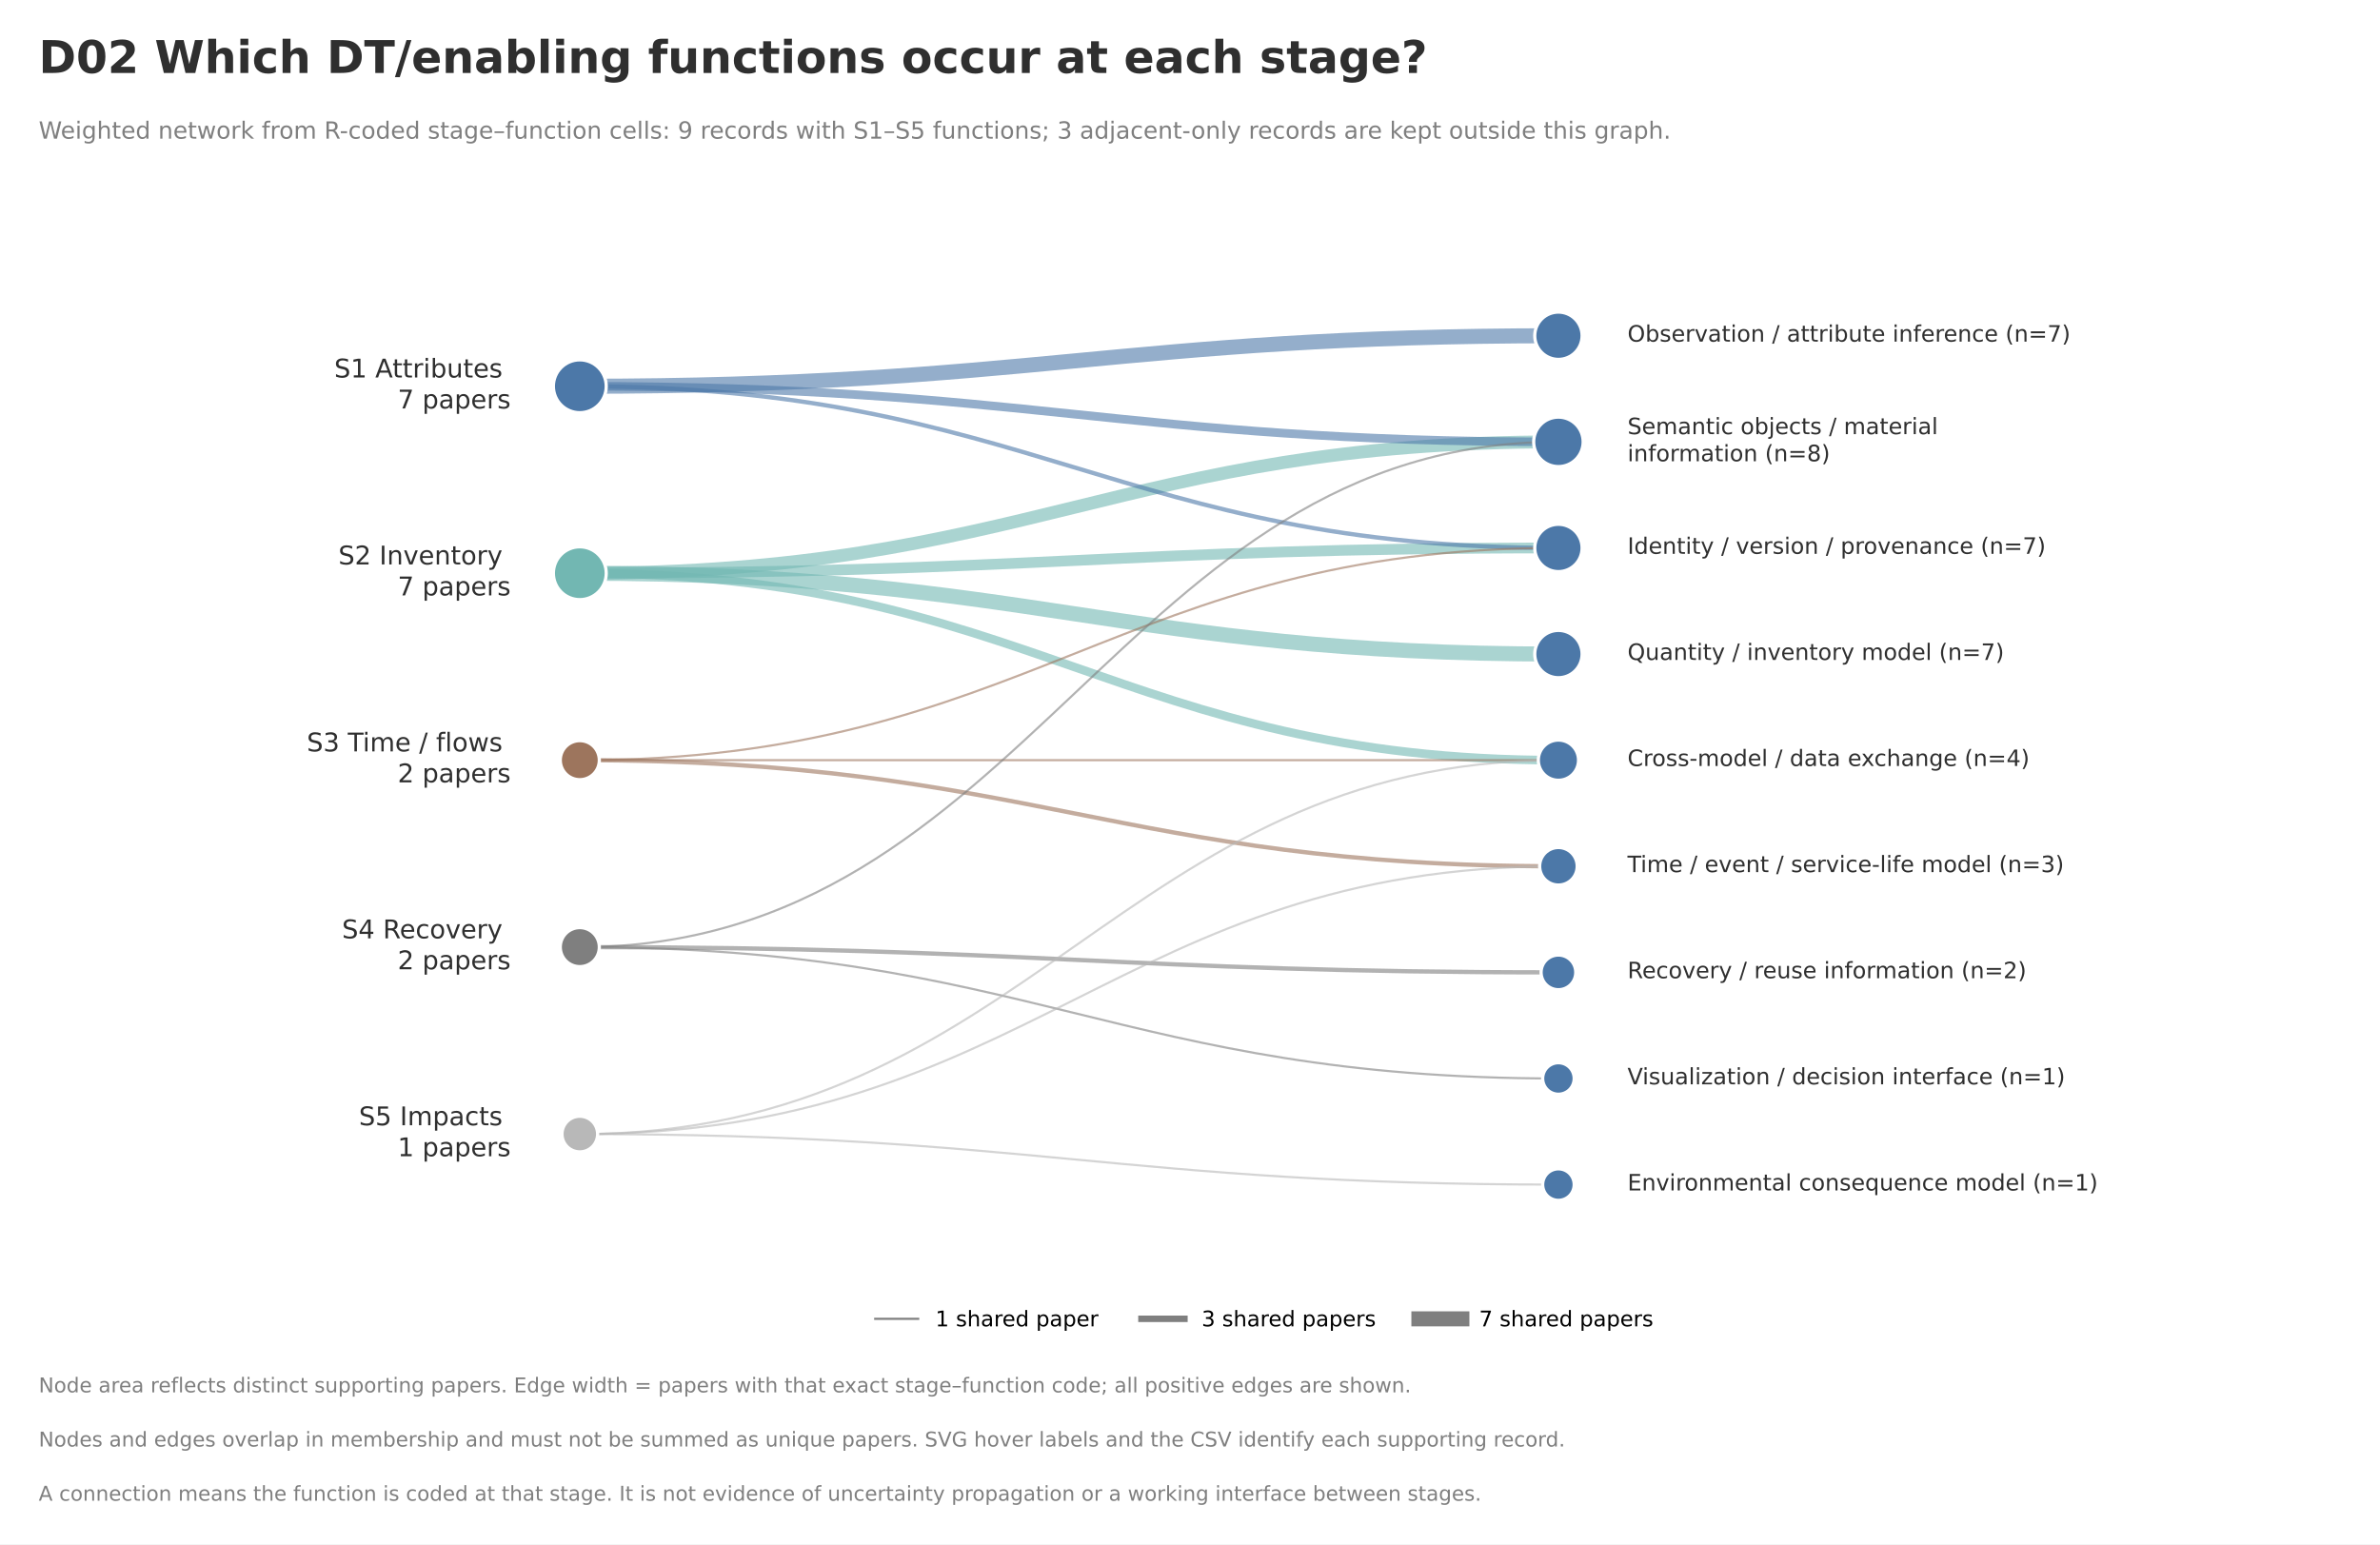
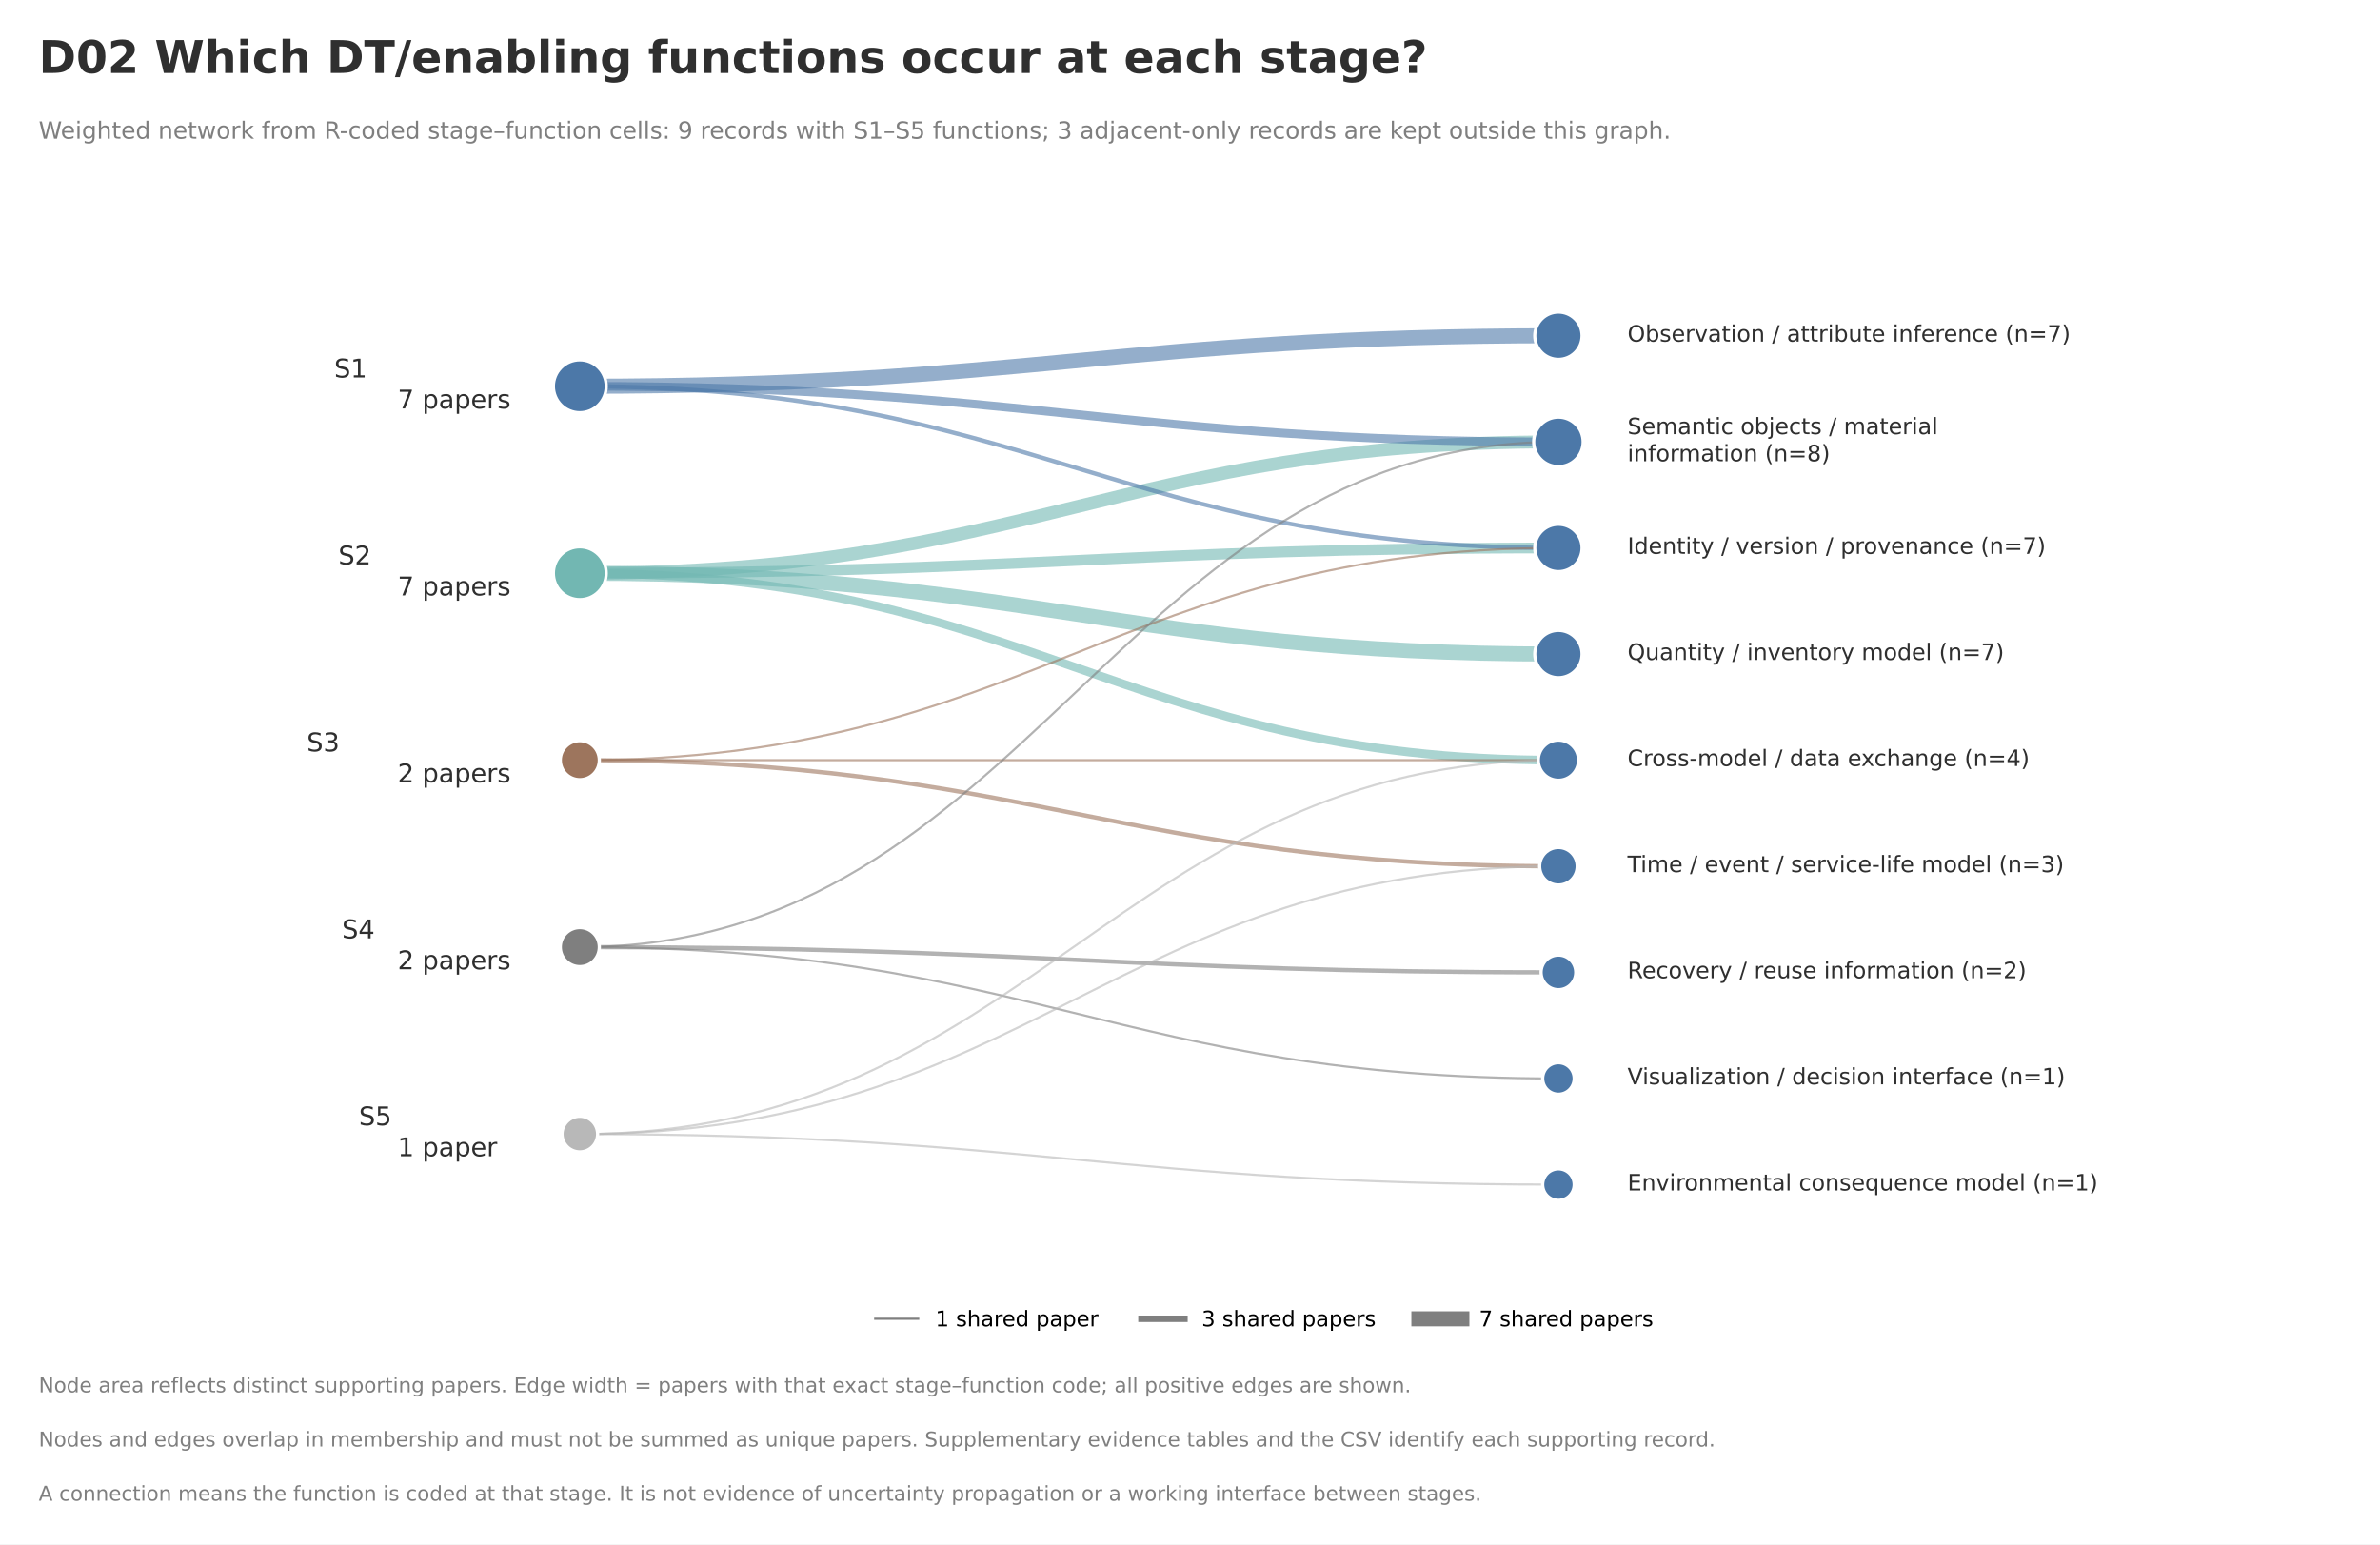
<svg xmlns="http://www.w3.org/2000/svg" xmlns:xlink="http://www.w3.org/1999/xlink" width="1107.36pt" height="718.56pt" viewBox="0 0 1107.36 718.56" version="1.1">
  <defs>
    <style type="text/css">*{stroke-linejoin: round; stroke-linecap: butt}</style>
  </defs>
  <g id="figure_1">
    <g id="patch_1">
      <path d="M 0 718.56  L 1107.36 718.56  L 1107.36 0  L 0 0  z " style="fill: #ffffff" />
    </g>
    <g id="axes_1">
      <g id="stage_function_S1_obs">
        <path d="M 269.77 179.736  C 478.685 179.736 521.539 156.225 725.098 156.225  " clip-path="url(#p830f944b4c)" style="fill: none; opacity: 0.6; stroke: #4c78a8; stroke-width: 7; stroke-linejoin: miter" />
      </g>
      <g id="stage_function_S2_qty">
        <path d="M 269.77 266.723  C 478.685 266.723 521.539 304.34 725.098 304.34  " clip-path="url(#p830f944b4c)" style="fill: none; opacity: 0.6; stroke: #72b7b2; stroke-width: 7; stroke-linejoin: miter" />
      </g>
      <g id="stage_function_S2_sem">
        <path d="M 269.77 266.723  C 478.685 266.723 521.539 205.597 725.098 205.597  " clip-path="url(#p830f944b4c)" style="fill: none; opacity: 0.6; stroke: #72b7b2; stroke-width: 6; stroke-linejoin: miter" />
      </g>
      <g id="stage_function_S2_trace">
        <path d="M 269.77 266.723  C 478.685 266.723 521.539 254.968 725.098 254.968  " clip-path="url(#p830f944b4c)" style="fill: none; opacity: 0.6; stroke: #72b7b2; stroke-width: 5; stroke-linejoin: miter" />
      </g>
      <g id="stage_function_S1_sem">
        <path d="M 269.77 179.736  C 478.685 179.736 521.539 205.597 725.098 205.597  " clip-path="url(#p830f944b4c)" style="fill: none; opacity: 0.6; stroke: #4c78a8; stroke-width: 4; stroke-linejoin: miter" />
      </g>
      <g id="stage_function_S2_link">
        <path d="M 269.77 266.723  C 478.685 266.723 521.539 353.711 725.098 353.711  " clip-path="url(#p830f944b4c)" style="fill: none; opacity: 0.6; stroke: #72b7b2; stroke-width: 4; stroke-linejoin: miter" />
      </g>
      <g id="stage_function_S1_trace">
        <path d="M 269.77 179.736  C 478.685 179.736 521.539 254.968 725.098 254.968  " clip-path="url(#p830f944b4c)" style="fill: none; opacity: 0.6; stroke: #4c78a8; stroke-width: 2; stroke-linejoin: miter" />
      </g>
      <g id="stage_function_S3_time">
        <path d="M 269.77 353.711  C 478.685 353.711 521.539 403.082 725.098 403.082  " clip-path="url(#p830f944b4c)" style="fill: none; opacity: 0.6; stroke: #9d755d; stroke-width: 2; stroke-linejoin: miter" />
      </g>
      <g id="stage_function_S4_reuse">
        <path d="M 269.77 440.699  C 478.685 440.699 521.539 452.454 725.098 452.454  " clip-path="url(#p830f944b4c)" style="fill: none; opacity: 0.6; stroke: #7f7f7f; stroke-width: 2; stroke-linejoin: miter" />
      </g>
      <g id="stage_function_S3_link">
        <path d="M 269.77 353.711  C 478.685 353.711 521.539 353.711 725.098 353.711  " clip-path="url(#p830f944b4c)" style="fill: none; opacity: 0.6; stroke: #9d755d; stroke-linejoin: miter" />
      </g>
      <g id="stage_function_S3_trace">
        <path d="M 269.77 353.711  C 478.685 353.711 521.539 254.968 725.098 254.968  " clip-path="url(#p830f944b4c)" style="fill: none; opacity: 0.6; stroke: #9d755d; stroke-linejoin: miter" />
      </g>
      <g id="stage_function_S4_sem">
        <path d="M 269.77 440.699  C 478.685 440.699 521.539 205.597 725.098 205.597  " clip-path="url(#p830f944b4c)" style="fill: none; opacity: 0.6; stroke: #7f7f7f; stroke-linejoin: miter" />
      </g>
      <g id="stage_function_S4_view">
        <path d="M 269.77 440.699  C 478.685 440.699 521.539 501.825 725.098 501.825  " clip-path="url(#p830f944b4c)" style="fill: none; opacity: 0.6; stroke: #7f7f7f; stroke-linejoin: miter" />
      </g>
      <g id="stage_function_S5_time">
        <path d="M 269.77 527.687  C 478.685 527.687 521.539 403.082 725.098 403.082  " clip-path="url(#p830f944b4c)" style="fill: none; opacity: 0.6; stroke: #b8b8b8; stroke-linejoin: miter" />
      </g>
      <g id="stage_function_S5_impact">
        <path d="M 269.77 527.687  C 478.685 527.687 521.539 551.197 725.098 551.197  " clip-path="url(#p830f944b4c)" style="fill: none; opacity: 0.6; stroke: #b8b8b8; stroke-linejoin: miter" />
      </g>
      <g id="stage_function_S5_link">
        <path d="M 269.77 527.687  C 478.685 527.687 521.539 353.711 725.098 353.711  " clip-path="url(#p830f944b4c)" style="fill: none; opacity: 0.6; stroke: #b8b8b8; stroke-linejoin: miter" />
      </g>
      <g id="text_1">
-         <text style="font-size: 12px; font-family: 'DejaVu Sans'; fill: #2f2f2f" transform="translate(155.5113 175.652)">S1  Attributes</text>
+         <text style="font-size: 12px; font-family: 'DejaVu Sans'; fill: #2f2f2f" transform="translate(155.5113 175.652)">S1</text>
        <text style="font-size: 12px; font-family: 'DejaVu Sans'; fill: #2f2f2f" transform="translate(185.0219 190.0543)">7 papers</text>
      </g>
      <g id="text_2">
-         <text style="font-size: 12px; font-family: 'DejaVu Sans'; fill: #2f2f2f" transform="translate(157.4294 262.6393)">S2  Inventory</text>
+         <text style="font-size: 12px; font-family: 'DejaVu Sans'; fill: #2f2f2f" transform="translate(157.4294 262.6393)">S2</text>
        <text style="font-size: 12px; font-family: 'DejaVu Sans'; fill: #2f2f2f" transform="translate(185.0219 277.0416)">7 papers</text>
      </g>
      <g id="text_3">
-         <text style="font-size: 12px; font-family: 'DejaVu Sans'; fill: #2f2f2f" transform="translate(142.7463 349.6275)">S3  Time / flows</text>
+         <text style="font-size: 12px; font-family: 'DejaVu Sans'; fill: #2f2f2f" transform="translate(142.7463 349.6275)">S3</text>
        <text style="font-size: 12px; font-family: 'DejaVu Sans'; fill: #2f2f2f" transform="translate(185.0219 364.0298)">2 papers</text>
      </g>
      <g id="text_4">
-         <text style="font-size: 12px; font-family: 'DejaVu Sans'; fill: #2f2f2f" transform="translate(159.1019 436.6148)">S4  Recovery</text>
+         <text style="font-size: 12px; font-family: 'DejaVu Sans'; fill: #2f2f2f" transform="translate(159.1019 436.6148)">S4</text>
        <text style="font-size: 12px; font-family: 'DejaVu Sans'; fill: #2f2f2f" transform="translate(185.0219 451.0171)">2 papers</text>
      </g>
      <g id="text_5">
-         <text style="font-size: 12px; font-family: 'DejaVu Sans'; fill: #2f2f2f" transform="translate(166.9938 523.6025)">S5  Impacts</text>
-         <text style="font-size: 12px; font-family: 'DejaVu Sans'; fill: #2f2f2f" transform="translate(185.0219 538.0049)">1 papers</text>
+         <text style="font-size: 12px; font-family: 'DejaVu Sans'; fill: #2f2f2f" transform="translate(166.9938 523.6025)">S5</text>
+         <text style="font-size: 12px; font-family: 'DejaVu Sans'; fill: #2f2f2f" transform="translate(185.0219 538.0049)">1 paper</text>
      </g>
      <g id="text_6">
        <text style="font-size: 10.5px; font-family: 'DejaVu Sans'; text-anchor: start; fill: #2f2f2f" x="757.238" y="158.953" transform="rotate(-0 757.2384 158.9533)">Observation / attribute inference  (n=7)</text>
      </g>
      <g id="text_7">
        <text style="font-size: 10.5px; font-family: 'DejaVu Sans'; fill: #2f2f2f" transform="translate(757.2384 202.0232)">Semantic objects / material</text>
        <text style="font-size: 10.5px; font-family: 'DejaVu Sans'; fill: #2f2f2f" transform="translate(757.2384 214.6261)">information  (n=8)</text>
      </g>
      <g id="text_8">
        <text style="font-size: 10.5px; font-family: 'DejaVu Sans'; text-anchor: start; fill: #2f2f2f" x="757.238" y="257.696" transform="rotate(-0 757.2384 257.6961)">Identity / version / provenance  (n=7)</text>
      </g>
      <g id="text_9">
        <text style="font-size: 10.5px; font-family: 'DejaVu Sans'; text-anchor: start; fill: #2f2f2f" x="757.238" y="307.068" transform="rotate(-0 757.2384 307.0675)">Quantity / inventory model  (n=7)</text>
      </g>
      <g id="text_10">
        <text style="font-size: 10.5px; font-family: 'DejaVu Sans'; text-anchor: start; fill: #2f2f2f" x="757.238" y="356.439" transform="rotate(-0 757.2384 356.439)">Cross-model / data exchange  (n=4)</text>
      </g>
      <g id="text_11">
        <text style="font-size: 10.5px; font-family: 'DejaVu Sans'; text-anchor: start; fill: #2f2f2f" x="757.238" y="405.81" transform="rotate(-0 757.2384 405.8104)">Time / event / service-life model  (n=3)</text>
      </g>
      <g id="text_12">
        <text style="font-size: 10.5px; font-family: 'DejaVu Sans'; text-anchor: start; fill: #2f2f2f" x="757.238" y="455.182" transform="rotate(-0 757.2384 455.1818)">Recovery / reuse information  (n=2)</text>
      </g>
      <g id="text_13">
        <text style="font-size: 10.5px; font-family: 'DejaVu Sans'; text-anchor: start; fill: #2f2f2f" x="757.238" y="504.553" transform="rotate(-0 757.2384 504.5533)">Visualization / decision interface  (n=1)</text>
      </g>
      <g id="text_14">
        <text style="font-size: 10.5px; font-family: 'DejaVu Sans'; text-anchor: start; fill: #2f2f2f" x="757.238" y="553.925" transform="rotate(-0 757.2384 553.9247)">Environmental consequence model  (n=1)</text>
      </g>
      <g id="PathCollection_1">
        <defs>
          <path id="m8030505f16" d="M 0 12.298  C 3.262 12.298 6.39 11.003 8.696 8.696  C 11.003 6.39 12.298 3.262 12.298 0  C 12.298 -3.262 11.003 -6.39 8.696 -8.696  C 6.39 -11.003 3.262 -12.298 0 -12.298  C -3.262 -12.298 -6.39 -11.003 -8.696 -8.696  C -11.003 -6.39 -12.298 -3.262 -12.298 0  C -12.298 3.262 -11.003 6.39 -8.696 8.696  C -6.39 11.003 -3.262 12.298 0 12.298  z " style="stroke: #ffffff; stroke-width: 1.5" />
        </defs>
        <g clip-path="url(#p830f944b4c)">
          <use xlink:href="#m8030505f16" x="269.77" y="179.736" style="fill: #4c78a8; stroke: #ffffff; stroke-width: 1.5" />
        </g>
      </g>
      <g id="PathCollection_2">
        <defs>
          <path id="ma70f301201" d="M 0 12.298  C 3.262 12.298 6.39 11.003 8.696 8.696  C 11.003 6.39 12.298 3.262 12.298 0  C 12.298 -3.262 11.003 -6.39 8.696 -8.696  C 6.39 -11.003 3.262 -12.298 0 -12.298  C -3.262 -12.298 -6.39 -11.003 -8.696 -8.696  C -11.003 -6.39 -12.298 -3.262 -12.298 0  C -12.298 3.262 -11.003 6.39 -8.696 8.696  C -6.39 11.003 -3.262 12.298 0 12.298  z " style="stroke: #ffffff; stroke-width: 1.5" />
        </defs>
        <g clip-path="url(#p830f944b4c)">
          <use xlink:href="#ma70f301201" x="269.77" y="266.723" style="fill: #72b7b2; stroke: #ffffff; stroke-width: 1.5" />
        </g>
      </g>
      <g id="PathCollection_3">
        <defs>
          <path id="mcdfdfff404" d="M 0 9.083  C 2.409 9.083 4.719 8.126 6.423 6.423  C 8.126 4.719 9.083 2.409 9.083 0  C 9.083 -2.409 8.126 -4.719 6.423 -6.423  C 4.719 -8.126 2.409 -9.083 0 -9.083  C -2.409 -9.083 -4.719 -8.126 -6.423 -6.423  C -8.126 -4.719 -9.083 -2.409 -9.083 0  C -9.083 2.409 -8.126 4.719 -6.423 6.423  C -4.719 8.126 -2.409 9.083 0 9.083  z " style="stroke: #ffffff; stroke-width: 1.5" />
        </defs>
        <g clip-path="url(#p830f944b4c)">
          <use xlink:href="#mcdfdfff404" x="269.77" y="353.711" style="fill: #9d755d; stroke: #ffffff; stroke-width: 1.5" />
        </g>
      </g>
      <g id="PathCollection_4">
        <defs>
          <path id="m42ebf4b2d8" d="M 0 9.083  C 2.409 9.083 4.719 8.126 6.423 6.423  C 8.126 4.719 9.083 2.409 9.083 0  C 9.083 -2.409 8.126 -4.719 6.423 -6.423  C 4.719 -8.126 2.409 -9.083 0 -9.083  C -2.409 -9.083 -4.719 -8.126 -6.423 -6.423  C -8.126 -4.719 -9.083 -2.409 -9.083 0  C -9.083 2.409 -8.126 4.719 -6.423 6.423  C -4.719 8.126 -2.409 9.083 0 9.083  z " style="stroke: #ffffff; stroke-width: 1.5" />
        </defs>
        <g clip-path="url(#p830f944b4c)">
          <use xlink:href="#m42ebf4b2d8" x="269.77" y="440.699" style="fill: #7f7f7f; stroke: #ffffff; stroke-width: 1.5" />
        </g>
      </g>
      <g id="PathCollection_5">
        <defs>
          <path id="m2f53209e8c" d="M 0 8.292  C 2.199 8.292 4.308 7.418 5.863 5.863  C 7.418 4.308 8.292 2.199 8.292 0  C 8.292 -2.199 7.418 -4.308 5.863 -5.863  C 4.308 -7.418 2.199 -8.292 0 -8.292  C -2.199 -8.292 -4.308 -7.418 -5.863 -5.863  C -7.418 -4.308 -8.292 -2.199 -8.292 0  C -8.292 2.199 -7.418 4.308 -5.863 5.863  C -4.308 7.418 -2.199 8.292 0 8.292  z " style="stroke: #ffffff; stroke-width: 1.5" />
        </defs>
        <g clip-path="url(#p830f944b4c)">
          <use xlink:href="#m2f53209e8c" x="269.77" y="527.687" style="fill: #b8b8b8; stroke: #ffffff; stroke-width: 1.5" />
        </g>
      </g>
      <g id="PathCollection_6">
        <defs>
          <path id="mcdc48ec432" d="M 0 11.011  C 2.92 11.011 5.721 9.851 7.786 7.786  C 9.851 5.721 11.011 2.92 11.011 0  C 11.011 -2.92 9.851 -5.721 7.786 -7.786  C 5.721 -9.851 2.92 -11.011 0 -11.011  C -2.92 -11.011 -5.721 -9.851 -7.786 -7.786  C -9.851 -5.721 -11.011 -2.92 -11.011 0  C -11.011 2.92 -9.851 5.721 -7.786 7.786  C -5.721 9.851 -2.92 11.011 0 11.011  z " style="stroke: #ffffff; stroke-width: 1.5" />
        </defs>
        <g clip-path="url(#p830f944b4c)">
          <use xlink:href="#mcdc48ec432" x="725.098" y="156.225" style="fill: #4c78a8; stroke: #ffffff; stroke-width: 1.5" />
        </g>
      </g>
      <g id="PathCollection_7">
        <defs>
          <path id="m96295bfb8e" d="M 0 11.511  C 3.053 11.511 5.981 10.298 8.139 8.139  C 10.298 5.981 11.511 3.053 11.511 0  C 11.511 -3.053 10.298 -5.981 8.139 -8.139  C 5.981 -10.298 3.053 -11.511 0 -11.511  C -3.053 -11.511 -5.981 -10.298 -8.139 -8.139  C -10.298 -5.981 -11.511 -3.053 -11.511 0  C -11.511 3.053 -10.298 5.981 -8.139 8.139  C -5.981 10.298 -3.053 11.511 0 11.511  z " style="stroke: #ffffff; stroke-width: 1.5" />
        </defs>
        <g clip-path="url(#p830f944b4c)">
          <use xlink:href="#m96295bfb8e" x="725.098" y="205.597" style="fill: #4c78a8; stroke: #ffffff; stroke-width: 1.5" />
        </g>
      </g>
      <g id="PathCollection_8">
        <g clip-path="url(#p830f944b4c)">
          <use xlink:href="#mcdc48ec432" x="725.098" y="254.968" style="fill: #4c78a8; stroke: #ffffff; stroke-width: 1.5" />
        </g>
      </g>
      <g id="PathCollection_9">
        <g clip-path="url(#p830f944b4c)">
          <use xlink:href="#mcdc48ec432" x="725.098" y="304.34" style="fill: #4c78a8; stroke: #ffffff; stroke-width: 1.5" />
        </g>
      </g>
      <g id="PathCollection_10">
        <defs>
          <path id="mce1e4b438b" d="M 0 9.354  C 2.481 9.354 4.86 8.369 6.614 6.614  C 8.369 4.86 9.354 2.481 9.354 0  C 9.354 -2.481 8.369 -4.86 6.614 -6.614  C 4.86 -8.369 2.481 -9.354 0 -9.354  C -2.481 -9.354 -4.86 -8.369 -6.614 -6.614  C -8.369 -4.86 -9.354 -2.481 -9.354 0  C -9.354 2.481 -8.369 4.86 -6.614 6.614  C -4.86 8.369 -2.481 9.354 0 9.354  z " style="stroke: #ffffff; stroke-width: 1.5" />
        </defs>
        <g clip-path="url(#p830f944b4c)">
          <use xlink:href="#mce1e4b438b" x="725.098" y="353.711" style="fill: #4c78a8; stroke: #ffffff; stroke-width: 1.5" />
        </g>
      </g>
      <g id="PathCollection_11">
        <defs>
          <path id="m6920665bb7" d="M 0 8.732  C 2.316 8.732 4.537 7.812 6.175 6.175  C 7.812 4.537 8.732 2.316 8.732 0  C 8.732 -2.316 7.812 -4.537 6.175 -6.175  C 4.537 -7.812 2.316 -8.732 0 -8.732  C -2.316 -8.732 -4.537 -7.812 -6.175 -6.175  C -7.812 -4.537 -8.732 -2.316 -8.732 0  C -8.732 2.316 -7.812 4.537 -6.175 6.175  C -4.537 7.812 -2.316 8.732 0 8.732  z " style="stroke: #ffffff; stroke-width: 1.5" />
        </defs>
        <g clip-path="url(#p830f944b4c)">
          <use xlink:href="#m6920665bb7" x="725.098" y="403.082" style="fill: #4c78a8; stroke: #ffffff; stroke-width: 1.5" />
        </g>
      </g>
      <g id="PathCollection_12">
        <defs>
          <path id="m0471256c40" d="M 0 8.062  C 2.138 8.062 4.189 7.213 5.701 5.701  C 7.213 4.189 8.062 2.138 8.062 0  C 8.062 -2.138 7.213 -4.189 5.701 -5.701  C 4.189 -7.213 2.138 -8.062 0 -8.062  C -2.138 -8.062 -4.189 -7.213 -5.701 -5.701  C -7.213 -4.189 -8.062 -2.138 -8.062 0  C -8.062 2.138 -7.213 4.189 -5.701 5.701  C -4.189 7.213 -2.138 8.062 0 8.062  z " style="stroke: #ffffff; stroke-width: 1.5" />
        </defs>
        <g clip-path="url(#p830f944b4c)">
          <use xlink:href="#m0471256c40" x="725.098" y="452.454" style="fill: #4c78a8; stroke: #ffffff; stroke-width: 1.5" />
        </g>
      </g>
      <g id="PathCollection_13">
        <defs>
          <path id="m139bf205f2" d="M 0 7.331  C 1.944 7.331 3.809 6.559 5.184 5.184  C 6.559 3.809 7.331 1.944 7.331 0  C 7.331 -1.944 6.559 -3.809 5.184 -5.184  C 3.809 -6.559 1.944 -7.331 0 -7.331  C -1.944 -7.331 -3.809 -6.559 -5.184 -5.184  C -6.559 -3.809 -7.331 -1.944 -7.331 0  C -7.331 1.944 -6.559 3.809 -5.184 5.184  C -3.809 6.559 -1.944 7.331 0 7.331  z " style="stroke: #ffffff; stroke-width: 1.5" />
        </defs>
        <g clip-path="url(#p830f944b4c)">
          <use xlink:href="#m139bf205f2" x="725.098" y="501.825" style="fill: #4c78a8; stroke: #ffffff; stroke-width: 1.5" />
        </g>
      </g>
      <g id="PathCollection_14">
        <g clip-path="url(#p830f944b4c)">
          <use xlink:href="#m139bf205f2" x="725.098" y="551.197" style="fill: #4c78a8; stroke: #ffffff; stroke-width: 1.5" />
        </g>
      </g>
    </g>
    <g id="text_15">
      <text style="font-weight: 700; font-size: 21px; font-family: 'DejaVu Sans'; text-anchor: start; fill: #2f2f2f" x="18" y="33.957" transform="rotate(-0 18 33.95672)">D02  Which DT/enabling functions occur at each stage?</text>
    </g>
    <g id="text_16">
      <text style="font-size: 11px; font-family: 'DejaVu Sans'; text-anchor: start; fill: #7f7f7f" x="18" y="64.518" transform="rotate(-0 18 64.51828)">Weighted network from R-coded stage–function cells: 9 records with S1–S5 functions; 3 adjacent-only records are kept outside this graph.</text>
    </g>
    <g id="text_17">
      <text style="font-size: 9.5px; font-family: 'DejaVu Sans'; text-anchor: start; fill: #7f7f7f" x="18" y="647.878" transform="rotate(-0 18 647.8778)">Node area reflects distinct supporting papers. Edge width = papers with that exact stage–function code; all positive edges are shown.</text>
    </g>
    <g id="text_18">
-       <text style="font-size: 9.5px; font-family: 'DejaVu Sans'; text-anchor: start; fill: #7f7f7f" x="18" y="673.078" transform="rotate(-0 18 673.0778)">Nodes and edges overlap in membership and must not be summed as unique papers. SVG hover labels and the CSV identify each supporting record.</text>
+       <text style="font-size: 9.5px; font-family: 'DejaVu Sans'; text-anchor: start; fill: #7f7f7f" x="18" y="673.078" transform="rotate(-0 18 673.0778)">Nodes and edges overlap in membership and must not be summed as unique papers. Supplementary evidence tables and the CSV identify each supporting record.</text>
    </g>
    <g id="text_19">
      <text style="font-size: 9.5px; font-family: 'DejaVu Sans'; text-anchor: start; fill: #7f7f7f" x="18" y="698.278" transform="rotate(-0 18 698.2778)">A connection means the function is coded at that stage. It is not evidence of uncertainty propagation or a working interface between stages.</text>
    </g>
    <g id="legend_1">
      <g id="line2d_1">
        <path d="M 407.218 613.658  L 417.218 613.658  L 427.218 613.658  " style="fill: none; stroke: #7f7f7f; stroke-linecap: square" />
      </g>
      <g id="text_20">
        <text style="font-size: 10px; font-family: 'DejaVu Sans'; text-anchor: start" x="435.218" y="617.158" transform="rotate(-0 435.2181 617.1577)">1 shared paper</text>
      </g>
      <g id="line2d_2">
        <path d="M 531.093 613.658  L 541.093 613.658  L 551.093 613.658  " style="fill: none; stroke: #7f7f7f; stroke-width: 3; stroke-linecap: square" />
      </g>
      <g id="text_21">
        <text style="font-size: 10px; font-family: 'DejaVu Sans'; text-anchor: start" x="559.093" y="617.158" transform="rotate(-0 559.0931 617.1577)">3 shared papers</text>
      </g>
      <g id="line2d_3">
        <path d="M 660.178 613.658  L 670.178 613.658  L 680.178 613.658  " style="fill: none; stroke: #7f7f7f; stroke-width: 7; stroke-linecap: square" />
      </g>
      <g id="text_22">
        <text style="font-size: 10px; font-family: 'DejaVu Sans'; text-anchor: start" x="688.178" y="617.158" transform="rotate(-0 688.1775 617.1577)">7 shared papers</text>
      </g>
    </g>
  </g>
  <defs>
    <clipPath id="p830f944b4c">
      <rect x="18" y="120.96" width="1071.36" height="460.8" />
    </clipPath>
  </defs>
  <style>text,tspan{font-family:"Times New Roman",serif !important}</style>
</svg>
